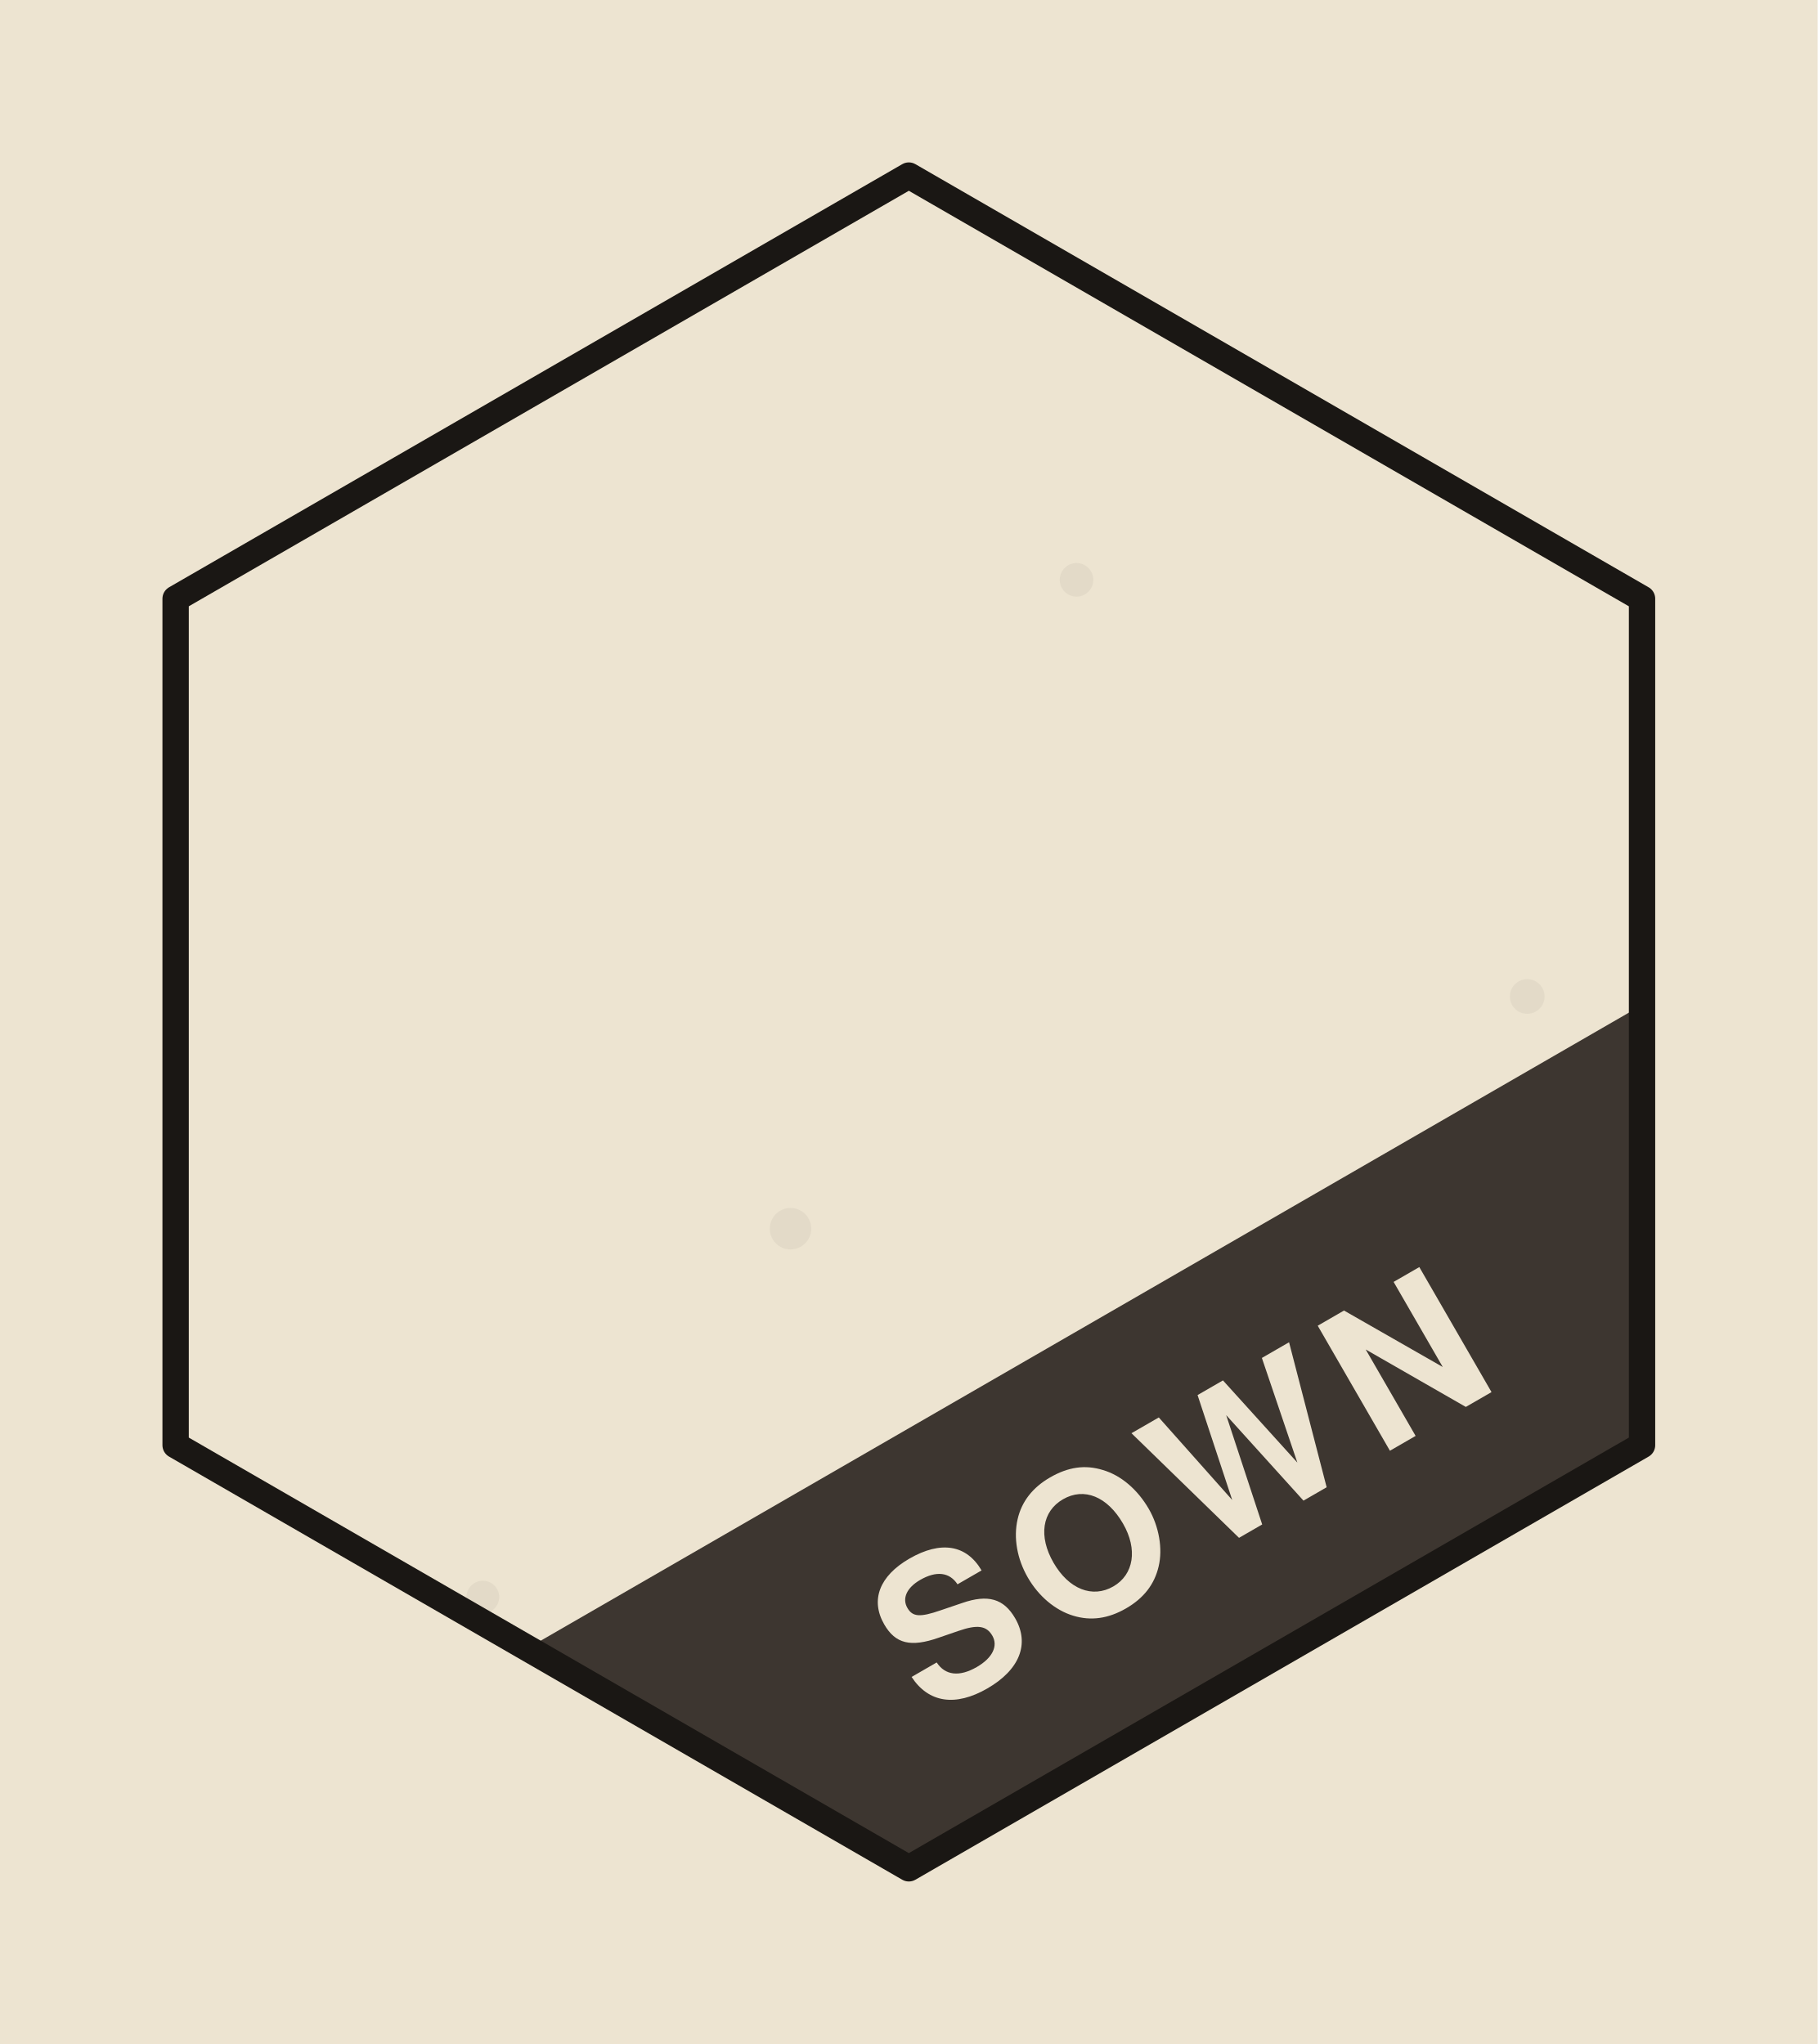
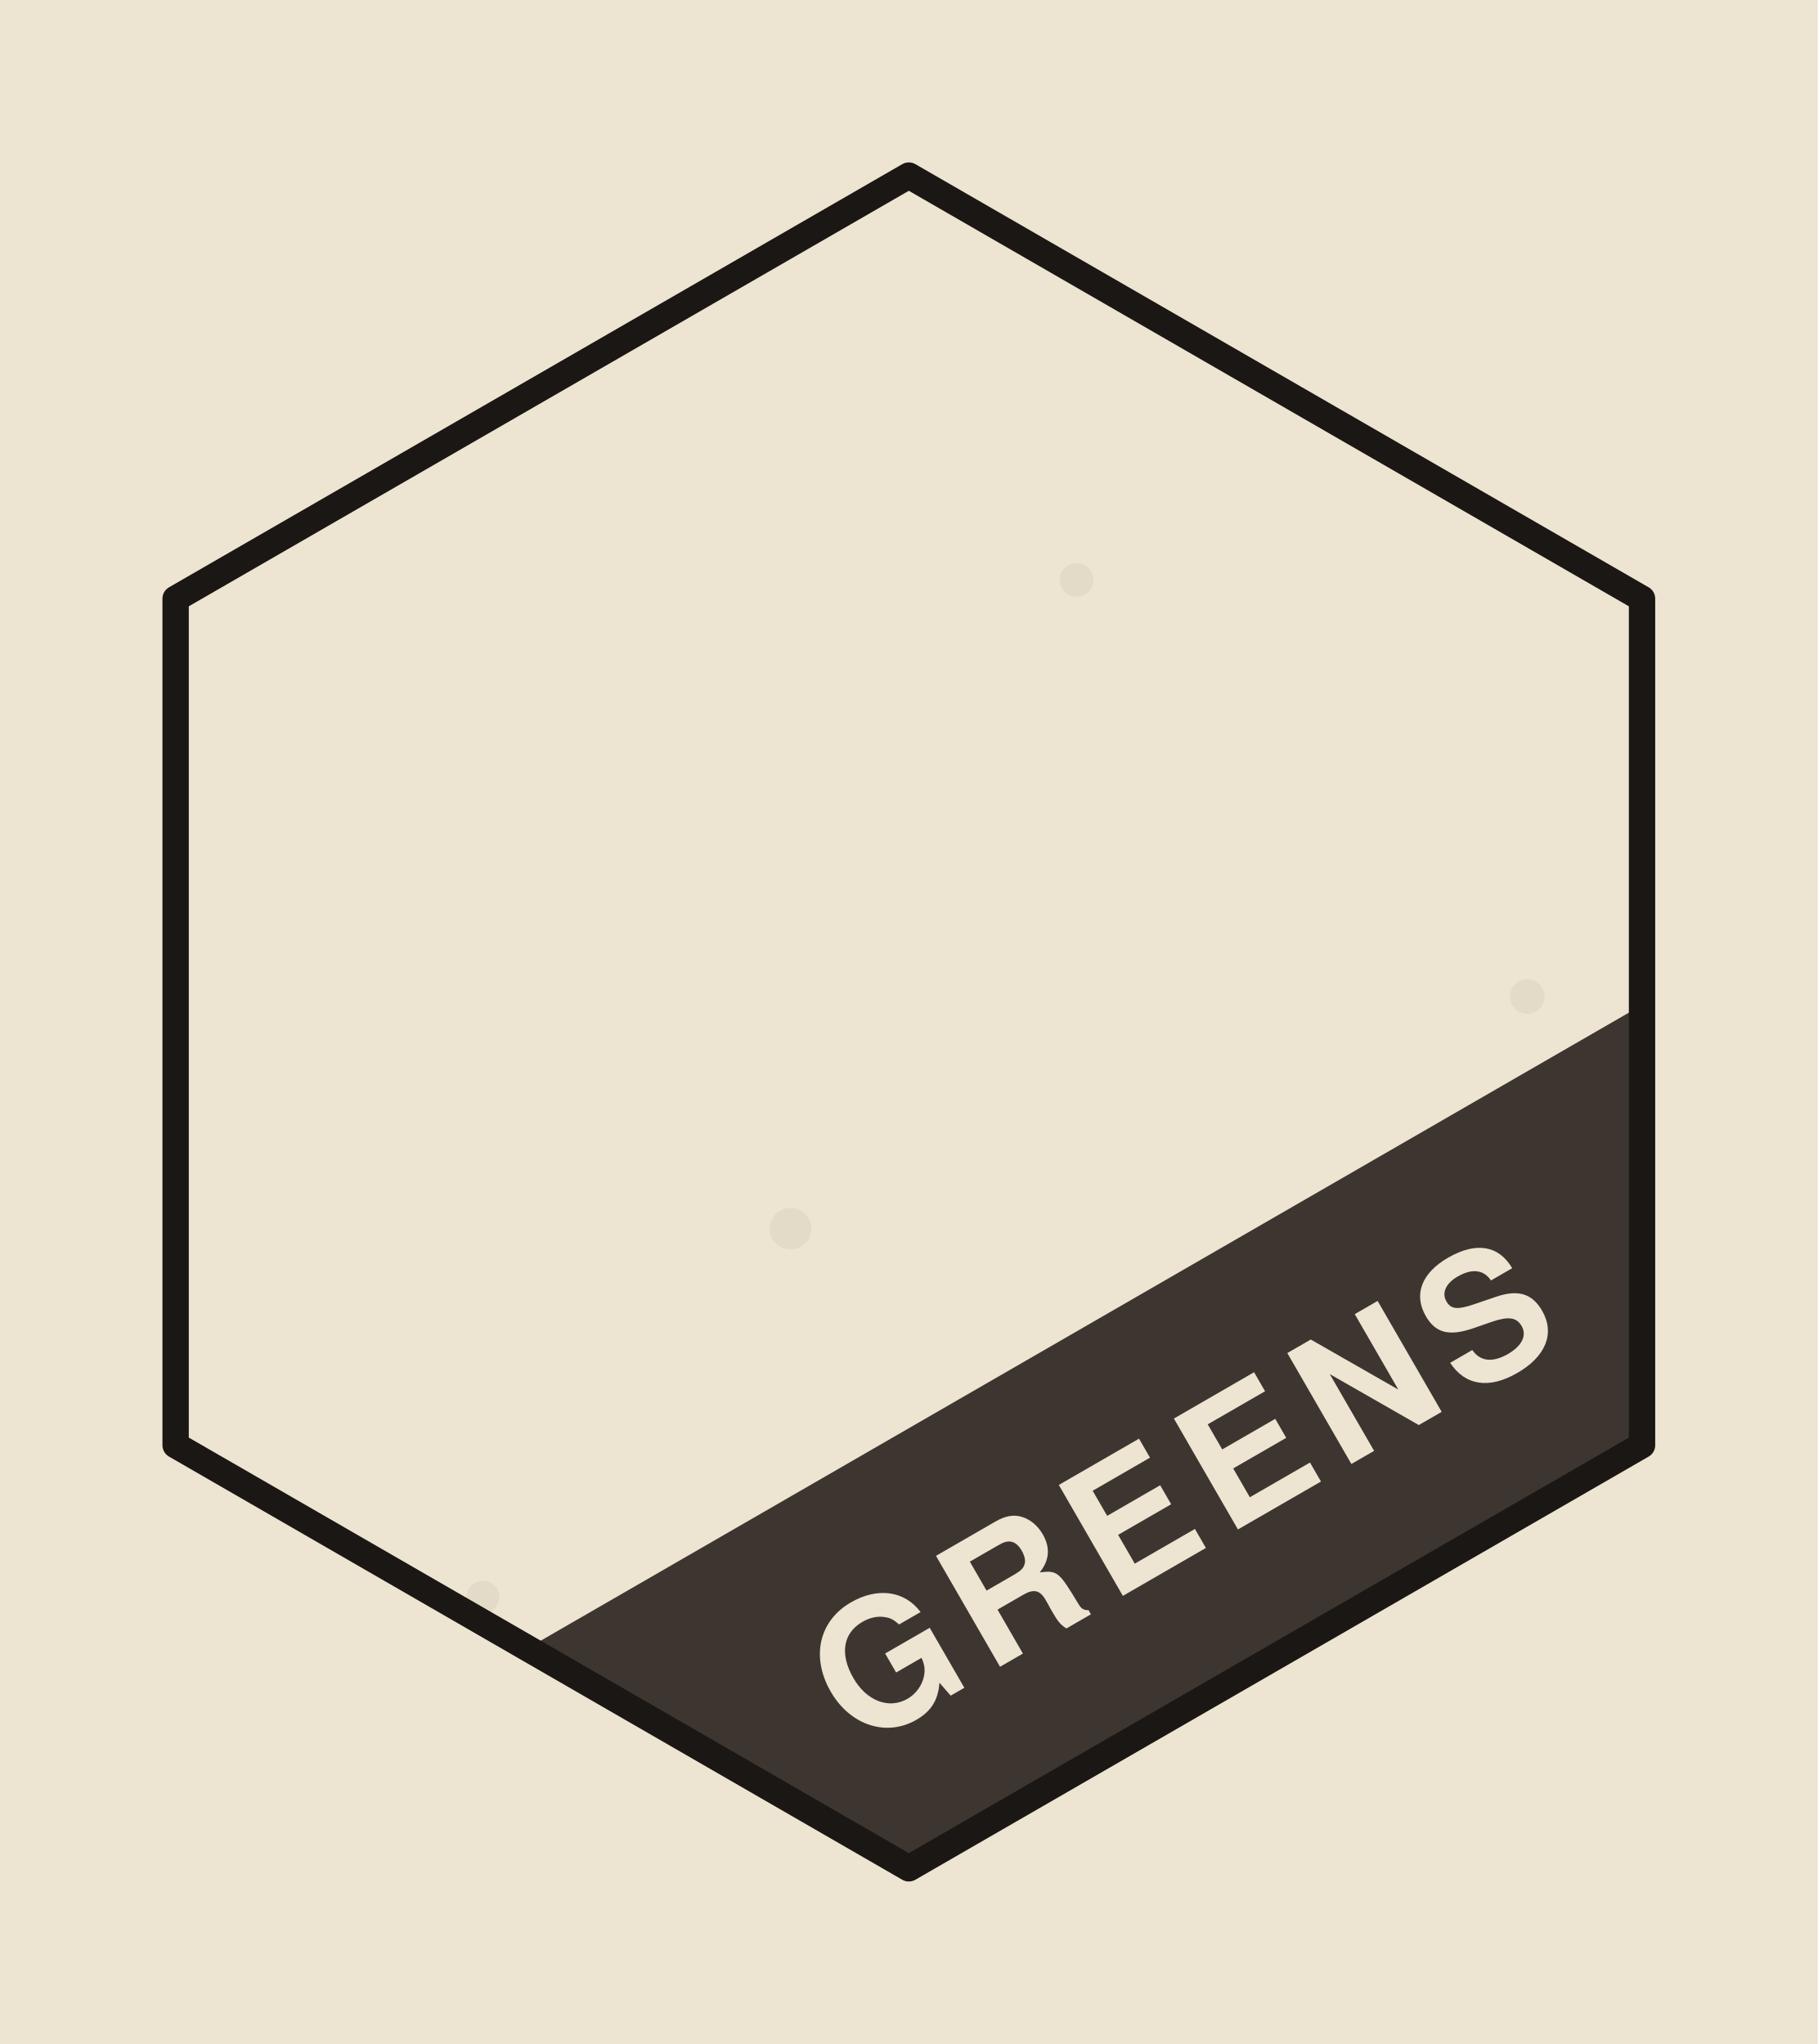
<svg xmlns="http://www.w3.org/2000/svg" viewBox="0 0 165.6 186.27" width="165.6" height="186.27" font-family="Georgia, 'Iowan Old Style', 'Times New Roman', serif">
  <defs>
    <clipPath id="cut-tile-crop-vegetables-sown">
      <path d="M 0,-77.13 L 66.8,-38.57 L 66.8,38.57 L 0,77.13 L -66.8,38.57 L -66.8,-38.57 Z" transform="translate(82.8 93.13)" />
    </clipPath>
  </defs>
  <g id="wash">
    <rect x="0" y="0" width="165.6" height="186.27" fill="#EDE4D1" />
    <g clip-path="url(#cut-tile-crop-vegetables-sown)">
    
  </g>
  </g>
  <g id="ink" fill="#1A1714">
    <g clip-path="url(#cut-tile-crop-vegetables-sown)">
      <path d="M 82.8,170.27 L 149.6,131.7 L 149.6,91.59 L 48.06,150.21 Z" fill="#3D3630" />
      <g transform="rotate(-30 107.52 135.94)">
-         <text x="107.52" y="142.26" font-size="18.04" text-anchor="middle" font-family="Helvetica, Arial, sans-serif" font-weight="bold" letter-spacing="1.6" fill="#EDE4D1">SOWN</text>
+         <text x="107.52" y="141.55" font-size="16.02" text-anchor="middle" font-family="Helvetica, Arial, sans-serif" font-weight="bold" letter-spacing="1.42" fill="#EDE4D1">GREENS</text>
      </g>
    </g>
    <path d="M 0,-77.13 L 66.8,-38.57 L 66.8,38.57 L 0,77.13 L -66.8,38.57 L -66.8,-38.57 Z" transform="translate(82.8 93.13)" fill="none" stroke="#1A1714" stroke-width="2.4" stroke-linejoin="round" />
  </g>
  <g id="grime" clip-path="url(#cut-tile-crop-vegetables-sown)">
    <g fill="#1A1714" opacity="0.05">
      <circle cx="72.02" cy="111.97" r="1.89" />
      <circle cx="43.99" cy="145.54" r="1.49" />
      <circle cx="98.08" cy="52.84" r="1.53" />
      <circle cx="139.14" cy="90.81" r="1.58" />
      <circle cx="116.47" cy="150.96" r="1.28" />
    </g>
  </g>
</svg>
